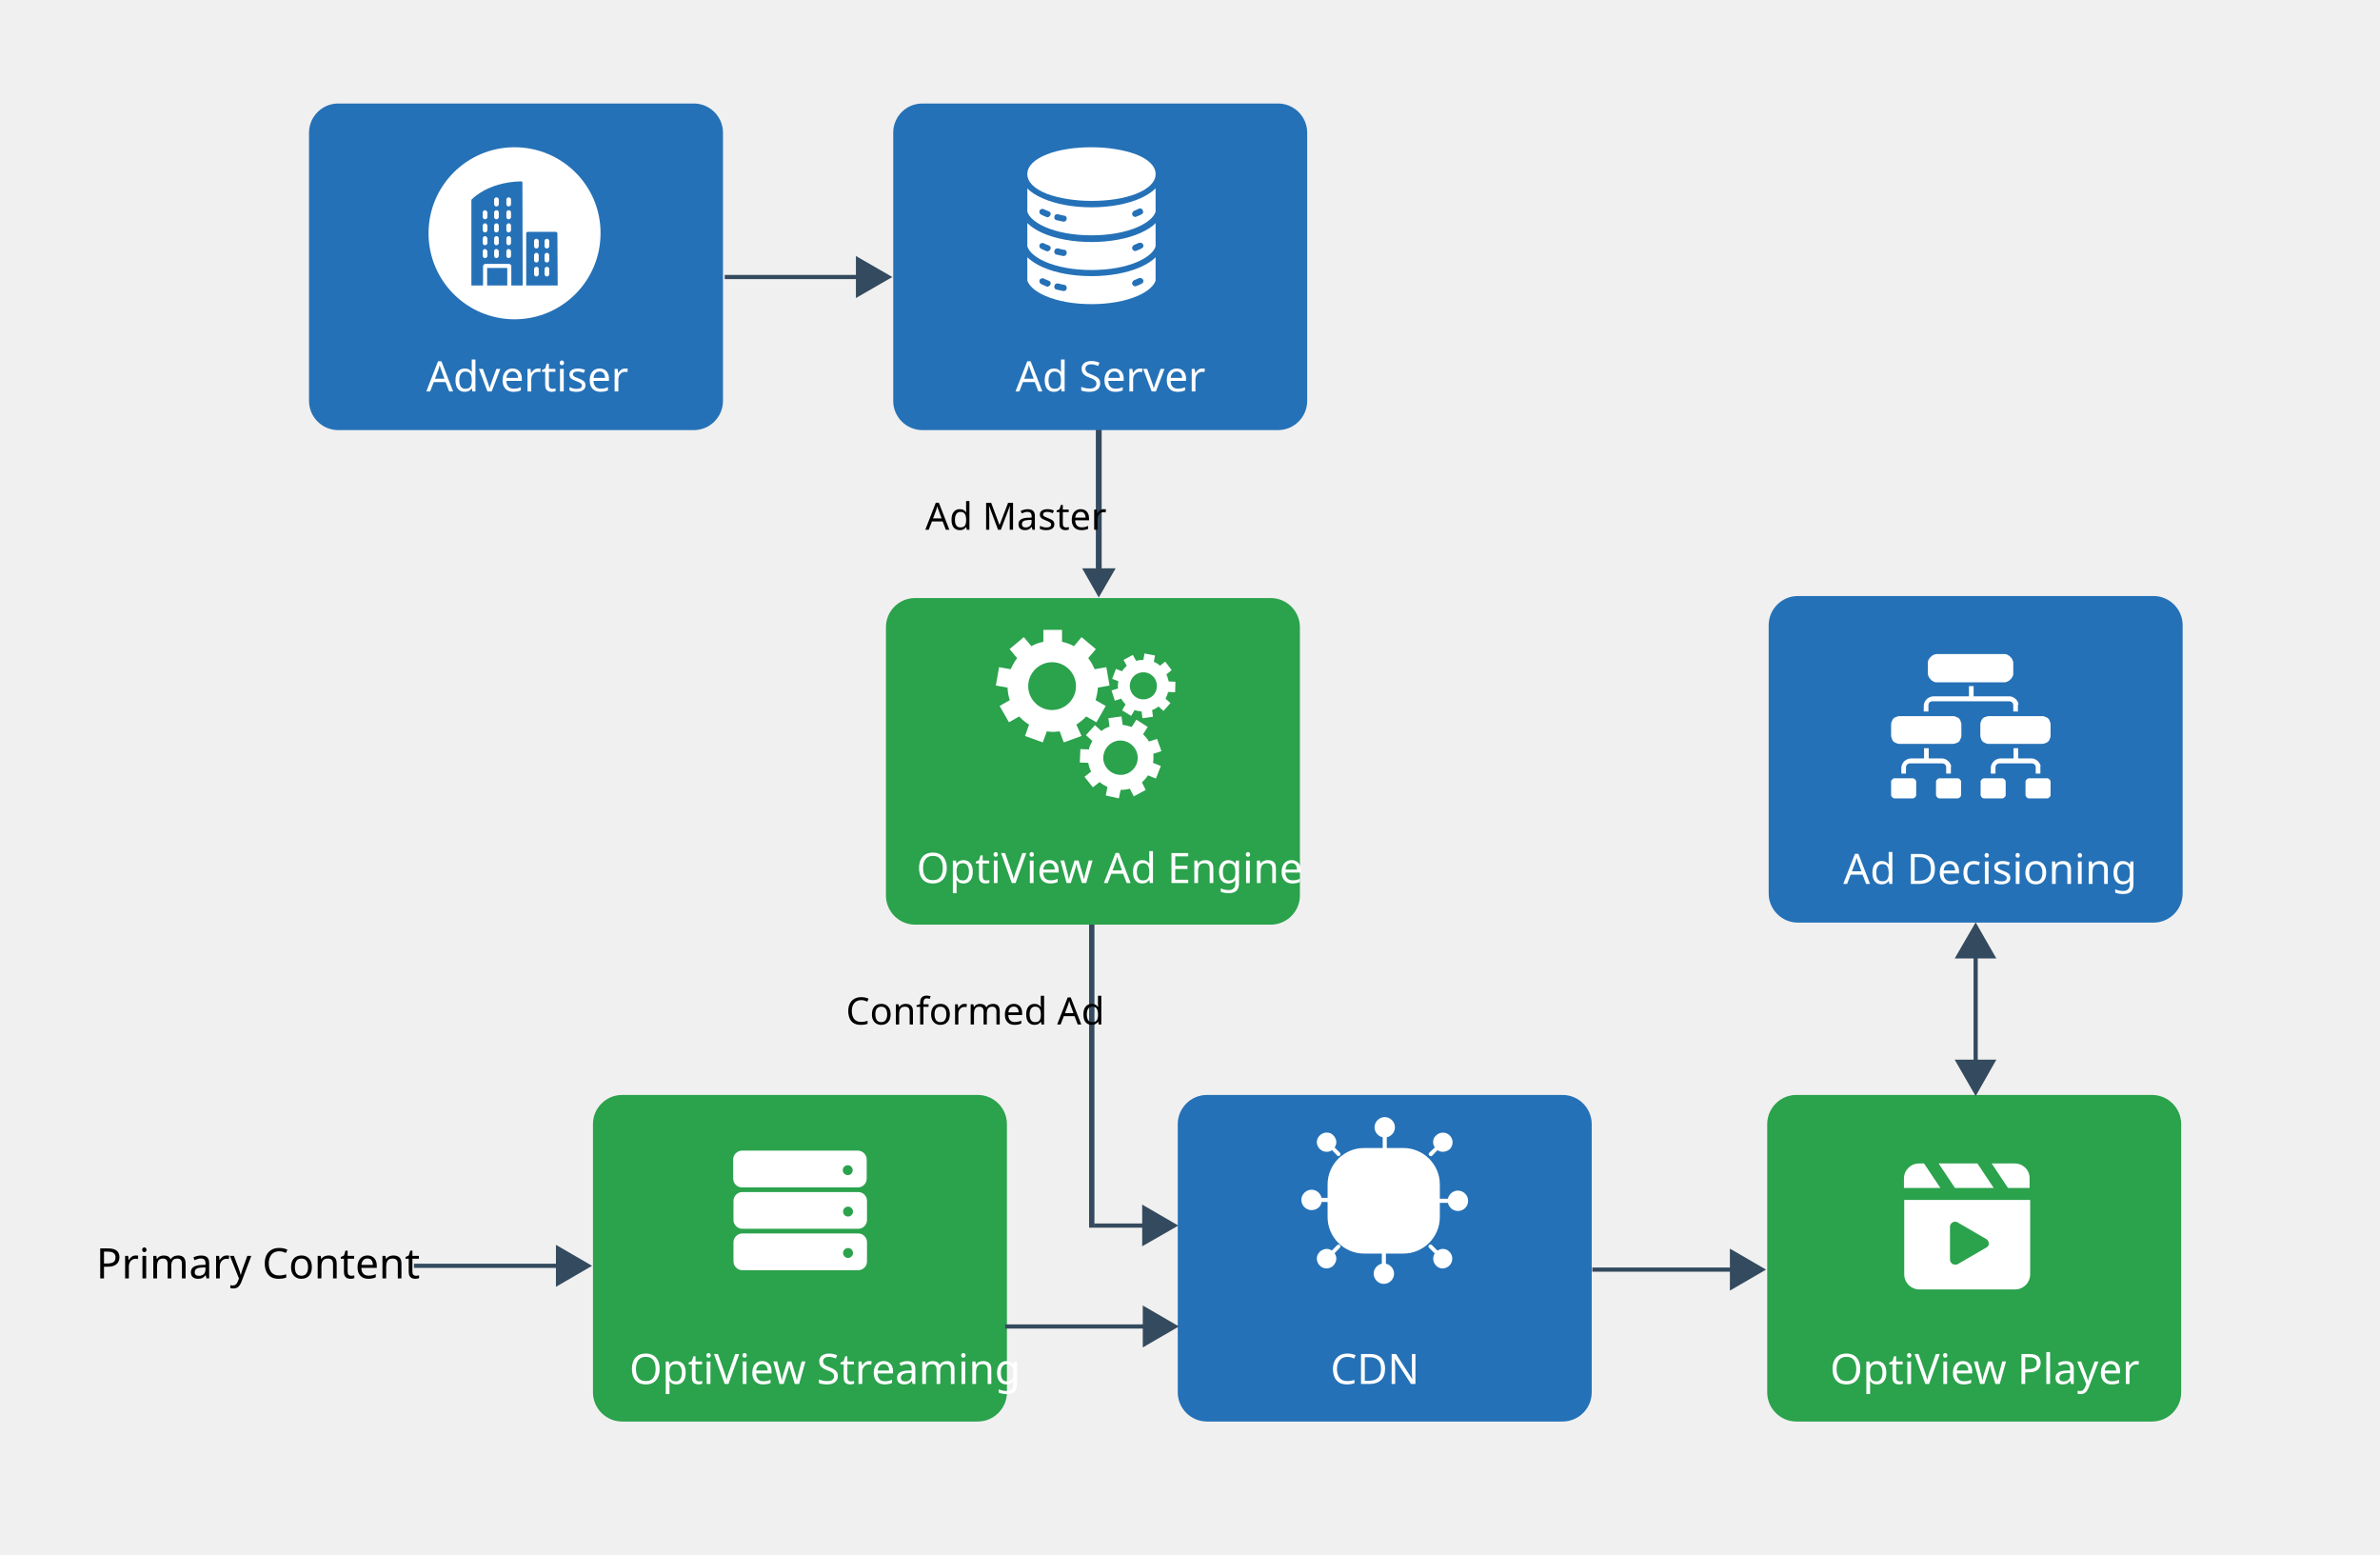
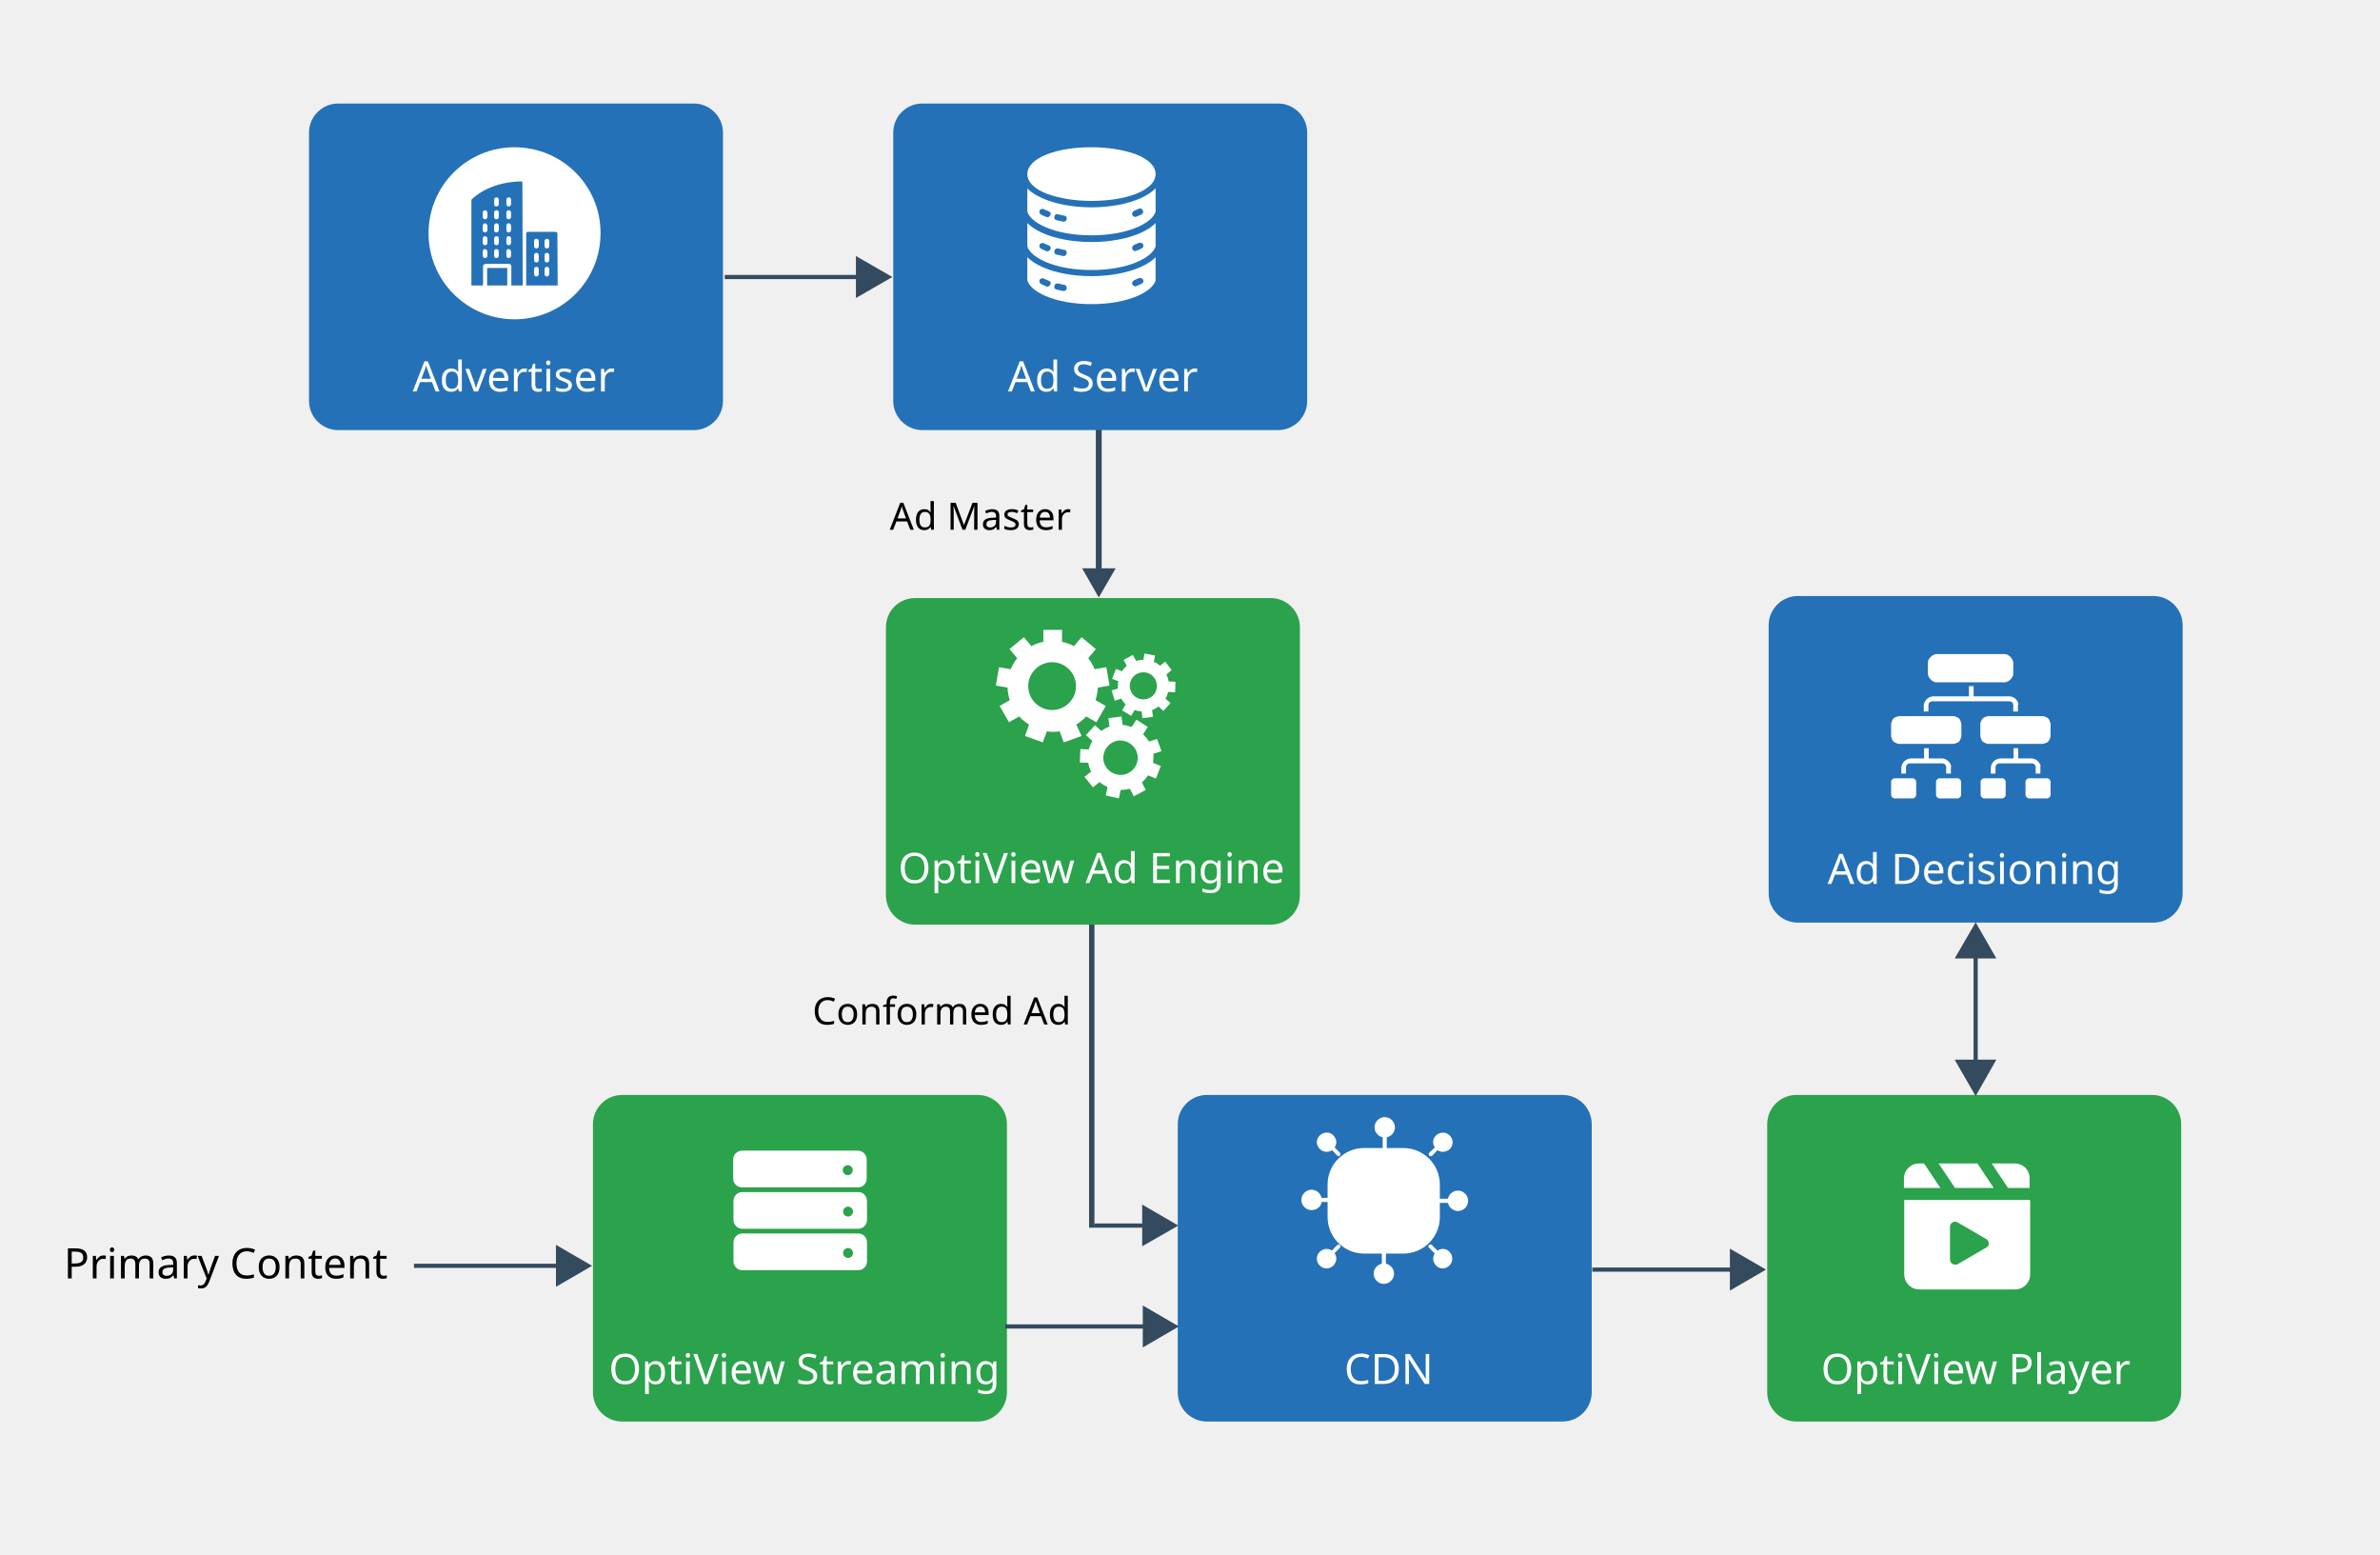
<svg xmlns="http://www.w3.org/2000/svg" version="1.1" id="Layer_1" x="0px" y="0px" width="816.4px" height="533.2px" viewBox="0 0 816.4 533.2" style="enable-background:new 0 0 816.4 533.2;" xml:space="preserve">
  <style type="text/css">
	.st0{fill:#344A5E;}
	.st1{fill:#344A5E;stroke:#344A5E;stroke-width:1.44;stroke-miterlimit:10;}
	.st2{fill:#2BA24C;}
	.st3{fill:#FFFFFF;}
	.st4{fill:#2571B7;}
	.st5{fill-rule:evenodd;clip-rule:evenodd;fill:#FFFFFF;}
	.st6{fill-rule:evenodd;clip-rule:evenodd;fill:#FFFFFF;stroke:#FFFFFF;}
	.st7{fill-rule:evenodd;clip-rule:evenodd;fill:#2BA24C;}
	.st8{font-family:'MyriadPro-Regular',sans-serif;}
	.st9{font-size:14.4px;}
	.st10{font-size:12.96px;}
	.st11{fill:none;}
	.st12{fill:none;stroke:#344A5E;stroke-width:1.44;stroke-miterlimit:10;}

	/* Dark mode support */
	:root{color-scheme: dark light;fill:CanvasText;}
</style>
  <path class="st0" d="M376.9,204.9l5.8-10h-11.5L376.9,204.9z M375.9,144.9v51h2v-51H375.9z" />
  <rect x="374.3" y="317.8" class="st1" width="0.4" height="102.5" />
  <g>
    <path class="st2" d="M616.2,375.5h122c5.5,0,10,4.5,10,10v92c0,5.5-4.5,10-10,10h-122c-5.5,0-10-4.5-10-10v-92   C606.2,380,610.7,375.5,616.2,375.5z" />
    <g>
      <path class="st3" d="M660,399h-1.7c-2.9,0-5.2,2.3-5.2,5.2v3.2h12.5L660,399z" />
    </g>
    <g>
      <path class="st3" d="M683.9,407.4l-5.6-8.4H665l5.6,8.4H683.9z" />
    </g>
    <g>
      <path class="st3" d="M691.1,399h-7.9l5.6,8.4h7.4v-3.2C696.3,401.3,694,399,691.1,399z" />
    </g>
    <g>
      <path class="st3" d="M653.2,411.6V437c0,2.9,2.3,5.2,5.2,5.2h32.8c2.9,0,5.2-2.3,5.2-5.2v-25.5h-43.2V411.6z M681.4,427.8    l-9.8,5.7c-0.3,0.2-0.6,0.2-0.9,0.2s-0.6-0.1-0.9-0.2c-0.5-0.3-0.9-0.9-0.9-1.5v-11.3c0-0.6,0.3-1.2,0.9-1.5    c0.5-0.3,1.2-0.3,1.7,0l9.8,5.7c0.5,0.3,0.9,0.9,0.9,1.5C682.3,426.9,682,427.5,681.4,427.8L681.4,427.8z" />
    </g>
  </g>
  <g>
    <path class="st2" d="M313.9,205.1h122c5.5,0,10,4.5,10,10v92c0,5.5-4.5,10-10,10h-122c-5.5,0-10-4.5-10-10v-92   C303.9,209.6,308.3,205.1,313.9,205.1z" />
    <g>
      <g>
        <path class="st3" d="M369.2,248.5c1.2-0.8,2.4-1.7,3.4-2.8l3.5,2l3.2-5.6l-3.5-2c0.4-1.3,0.7-2.8,0.8-4.3l4-0.7l-1.1-6.3l-4,0.7     c-0.6-1.4-1.3-2.6-2.2-3.8l2.6-3.1l-4.9-4.1l-2.6,3.1c-1.3-0.7-2.7-1.2-4.1-1.5V216h-6.4v4.1c-1.5,0.3-2.9,0.8-4.1,1.5l-2.6-3.1     l-4.9,4.1l2.6,3.1c-0.9,1.2-1.6,2.4-2.2,3.8l-4-0.7l-1.1,6.3l4,0.7c0.1,1.5,0.3,3,0.8,4.3l-3.5,2l3.2,5.6l3.5-2     c1,1.1,2.1,2,3.4,2.8l-1.4,3.9l6.1,2.2l1.4-3.8c0.7,0.1,1.5,0.2,2.2,0.2s1.5-0.1,2.2-0.2l1.4,3.8l6.1-2.2L369.2,248.5z      M360.9,243.5c-4.5,0-8.2-3.7-8.2-8.2s3.7-8.2,8.2-8.2s8.2,3.7,8.2,8.2S365.4,243.5,360.9,243.5z" />
        <path class="st3" d="M396.9,253.4l-2.8,0.9c-0.5-0.9-1.2-1.7-2-2.5l1.6-2.5l-3.9-2.5l-1.6,2.5c-1-0.3-2-0.6-3.1-0.7l-0.4-2.9     l-4.5,0.6l0.4,2.9c-1,0.3-2,0.8-2.8,1.5l-2.2-2l-3.1,3.4l2.2,2c-0.5,0.9-1,1.9-1.2,2.9l-2.9-0.1l-0.2,4.6l2.9,0.1     c0.2,1.1,0.5,2.1,1,3l-2.3,1.8l2.9,3.6l2.3-1.8c0.8,0.7,1.7,1.2,2.7,1.7l-0.6,2.9l4.5,1l0.6-2.9c0.5,0,1.1-0.1,1.6-0.1     c0.5-0.1,1.1-0.2,1.6-0.3l1.3,2.6l4.1-2.2l-1.3-2.6c0.8-0.7,1.5-1.5,2.1-2.4l2.7,1.1l1.7-4.3l-2.7-1.1c0.2-1,0.2-2.1,0.1-3.1     l2.8-0.9L396.9,253.4z M385.2,265.7c-3.2,0.4-6.2-1.8-6.7-5c-0.4-3.2,1.8-6.2,5-6.7c3.2-0.4,6.2,1.8,6.7,5     C390.7,262.3,388.4,265.2,385.2,265.7z" />
        <path class="st3" d="M403.1,237.4l0.1-3.6l-2.3-0.1c-0.2-0.8-0.4-1.6-0.8-2.4l1.8-1.5l-2.2-2.9l-1.8,1.4c-0.6-0.6-1.3-1-2.1-1.3     l0.4-2.2l-3.6-0.7l-0.4,2.2c-0.8,0-1.6,0.1-2.5,0.3l-1.1-2l-3.2,1.7l1.1,2c-0.6,0.6-1.2,1.2-1.6,1.9l-2.1-0.8l-1.3,3.4l2.1,0.8     c-0.1,0.8-0.2,1.6-0.1,2.5l-2.2,0.7l1.1,3.5l2.2-0.7c0.4,0.7,1,1.4,1.5,2l-1.2,2l3.1,1.9l1.2-2c0.8,0.3,1.6,0.4,2.4,0.5l0.3,2.3     l3.6-0.5l-0.3-2.3c0.4-0.1,0.8-0.3,1.1-0.5c0.4-0.2,0.7-0.4,1.1-0.7l1.7,1.5l2.4-2.7l-1.7-1.5c0.4-0.7,0.7-1.5,0.9-2.3     L403.1,237.4z M394.4,239.3c-2.2,1.2-5.1,0.4-6.3-1.9c-1.2-2.2-0.4-5.1,1.9-6.3c2.2-1.2,5.1-0.4,6.3,1.9     C397.5,235.3,396.7,238.2,394.4,239.3z" />
      </g>
    </g>
  </g>
  <g>
    <path class="st4" d="M414,375.5h122c5.5,0,10,4.5,10,10v92c0,5.5-4.5,10-10,10H414c-5.5,0-10-4.5-10-10v-92   C404,380,408.5,375.5,414,375.5z" />
    <g>
      <path class="st5" d="M475,395.3c-0.4,0-0.7-0.3-0.7-0.7v-5.2c0-0.4,0.3-0.7,0.7-0.7s0.7,0.3,0.7,0.7v5.2    C475.7,395,475.4,395.3,475,395.3z" />
      <g>
        <path class="st5" d="M475,390.1c-1.9,0-3.5-1.6-3.5-3.5s1.6-3.5,3.5-3.5s3.5,1.6,3.5,3.5S476.9,390.1,475,390.1z" />
      </g>
      <path class="st5" d="M497.2,412.5H492c-0.4,0-0.7-0.3-0.7-0.7c0-0.4,0.3-0.7,0.7-0.7h5.2c0.4,0,0.7,0.3,0.7,0.7    S497.6,412.5,497.2,412.5z" />
      <g>
        <path class="st5" d="M500.1,415.3c-1.9,0-3.5-1.6-3.5-3.5s1.6-3.5,3.5-3.5s3.5,1.6,3.5,3.5C503.6,413.8,502,415.3,500.1,415.3z" />
      </g>
      <path class="st5" d="M474.7,434.6c-0.4,0-0.7-0.3-0.7-0.7v-5.2c0-0.4,0.3-0.7,0.7-0.7s0.7,0.3,0.7,0.7v5.2    C475.4,434.3,475,434.6,474.7,434.6z" />
      <path class="st5" d="M474.7,440.3c-1.9,0-3.5-1.6-3.5-3.5s1.6-3.5,3.5-3.5s3.5,1.6,3.5,3.5C478.2,438.7,476.6,440.3,474.7,440.3z" />
      <path class="st5" d="M458,412.2h-5.2c-0.4,0-0.7-0.3-0.7-0.7c0-0.4,0.3-0.7,0.7-0.7h5.2c0.4,0,0.7,0.3,0.7,0.7    C458.6,411.9,458.3,412.2,458,412.2z" />
      <g>
        <path class="st5" d="M449.9,415c-1.9,0-3.5-1.6-3.5-3.5s1.6-3.5,3.5-3.5s3.5,1.6,3.5,3.5C453.5,413.5,451.9,415,449.9,415z" />
      </g>
      <path class="st5" d="M490.8,396.5c-0.2,0-0.3-0.1-0.5-0.2c-0.3-0.3-0.3-0.7,0-1l2.3-2.2c0.3-0.3,0.7-0.3,0.9,0    c0.3,0.3,0.3,0.7,0,0.9l-2.2,2.3C491.1,396.5,491,396.5,490.8,396.5z" />
      <path class="st5" d="M494.9,395c-0.8,0-1.7-0.3-2.3-1c-0.6-0.6-1-1.4-1-2.3s0.3-1.7,1-2.3c1.3-1.3,3.4-1.3,4.7,0s1.3,3.4,0,4.7    C496.6,394.7,495.7,395,494.9,395z" />
      <path class="st5" d="M493,430.4c-0.2,0-0.3-0.1-0.5-0.2l-2.3-2.3c-0.3-0.3-0.3-0.7,0-0.9c0.3-0.3,0.7-0.3,1,0l2.2,2.2    c0.3,0.3,0.3,0.7,0,1C493.4,430.3,493.2,430.4,493,430.4z" />
      <path class="st5" d="M494.9,435c-0.8,0-1.7-0.3-2.3-1c-1.3-1.3-1.3-3.4,0-4.7c0.6-0.6,1.5-1,2.3-1c0.9,0,1.7,0.3,2.3,1    c1.3,1.3,1.3,3.4,0,4.7C496.6,434.6,495.7,435,494.9,435z" />
      <path class="st5" d="M457,430.4c-0.2,0-0.4-0.1-0.5-0.2c-0.3-0.3-0.3-0.7,0-1l2.2-2.2c0.3-0.3,0.7-0.3,0.9,0    c0.3,0.3,0.3,0.7,0,0.9l-2.2,2.3C457.3,430.3,457.1,430.4,457,430.4z" />
      <path class="st5" d="M455.1,435c-0.9,0-1.7-0.3-2.4-1c-0.6-0.6-1-1.5-1-2.4s0.4-1.7,1-2.3c0.6-0.6,1.5-1,2.4-1s1.7,0.4,2.3,1    s1,1.5,1,2.3c0,0.9-0.4,1.7-1,2.4C456.8,434.6,455.9,435,455.1,435z" />
      <path class="st5" d="M459.2,396.5c-0.2,0-0.3-0.1-0.5-0.2l-2.2-2.3c-0.3-0.3-0.3-0.7,0-0.9c0.2-0.3,0.7-0.3,0.9,0l2.2,2.2    c0.3,0.3,0.3,0.7,0,1C459.5,396.5,459.4,396.5,459.2,396.5z" />
      <path class="st5" d="M455.1,395c-0.9,0-1.7-0.3-2.4-1c-0.6-0.6-1-1.4-1-2.3s0.4-1.7,1-2.3c0.6-0.6,1.5-1,2.4-1s1.7,0.3,2.3,1    c0.6,0.6,1,1.5,1,2.3c0,0.9-0.4,1.7-1,2.3C456.8,394.7,456,395,455.1,395z" />
      <path class="st6" d="M481.4,429.4h-13.5c-6.6,0-12-5.4-12-12v-11.2c0-6.6,5.4-12,12-12h13.5c6.6,0,12,5.4,12,12v11.2    C493.4,424,488,429.4,481.4,429.4z" />
    </g>
  </g>
  <g>
    <path class="st2" d="M213.4,375.5h122c5.5,0,10,4.5,10,10v92c0,5.5-4.5,10-10,10h-122c-5.5,0-10-4.5-10-10v-92   C203.4,380,207.9,375.5,213.4,375.5z" />
    <g>
      <g>
        <path class="st5" d="M294.3,407.2h-39.8c-1.6,0-3-1.3-3-3v-6.6c0-1.6,1.4-3,3-3h39.8c1.6,0,3,1.4,3,3v6.6     C297.3,405.9,295.9,407.2,294.3,407.2z" />
        <circle class="st7" cx="290.8" cy="401.3" r="1.7" />
      </g>
      <g>
        <path class="st5" d="M294.4,421.4h-39.8c-1.6,0-3-1.4-3-3v-6.6c0-1.6,1.4-3,3-3h39.8c1.7,0,3,1.4,3,3v6.6     C297.4,420.1,296,421.4,294.4,421.4z" />
        <circle class="st7" cx="290.9" cy="415.5" r="1.7" />
      </g>
      <g>
        <path class="st5" d="M294.4,435.6h-39.8c-1.6,0-3-1.4-3-3V426c0-1.6,1.4-3,3-3h39.8c1.7,0,3,1.4,3,3v6.6     C297.4,434.3,296,435.6,294.4,435.6z" />
        <circle class="st7" cx="290.9" cy="429.7" r="1.7" />
      </g>
    </g>
  </g>
  <g>
    <g>
      <path class="st4" d="M116,35.5h122c5.5,0,10,4.5,10,10v92c0,5.5-4.5,10-10,10H116c-5.5,0-10-4.5-10-10v-92    C106,40,110.5,35.5,116,35.5z" />
      <path class="st3" d="M170.2,72.1c-0.4,0-0.7,0.4-0.7,0.8v1.5c0,0.4,0.3,0.8,0.7,0.8c0.5,0,0.9-0.3,0.9-0.8v-1.5    C171.1,72.4,170.7,72,170.2,72.1z" />
      <path class="st3" d="M170.2,81c-0.4,0-0.7,0.4-0.7,0.8v1.5c0,0.4,0.3,0.8,0.7,0.8c0.5,0,0.9-0.3,0.9-0.8v-1.5    C171.1,81.3,170.7,80.9,170.2,81z" />
      <path class="st3" d="M170.2,76.6c-0.4,0-0.7,0.4-0.7,0.8v1.5c0,0.4,0.3,0.8,0.7,0.8c0.5,0,0.9-0.3,0.9-0.8v-1.5    C171.1,76.9,170.7,76.5,170.2,76.6z" />
      <path class="st3" d="M170.2,67.7c-0.4,0-0.7,0.4-0.7,0.8V70c0,0.4,0.3,0.8,0.7,0.8c0.5,0,0.9-0.3,0.9-0.8v-1.5    C171.1,68,170.7,67.6,170.2,67.7z" />
      <path class="st3" d="M174.4,85.4c-0.4,0-0.7,0.4-0.7,0.8v1.5c0,0.4,0.3,0.8,0.7,0.8c0.5,0,0.9-0.3,0.9-0.8v-1.5    C175.3,85.8,174.9,85.4,174.4,85.4z" />
      <path class="st3" d="M174.4,81c-0.4,0-0.7,0.4-0.7,0.8v1.5c0,0.4,0.3,0.8,0.7,0.8c0.5,0,0.9-0.3,0.9-0.8v-1.5    C175.3,81.3,174.9,80.9,174.4,81z" />
      <path class="st3" d="M166.3,81c-0.4,0-0.7,0.4-0.7,0.8v1.5c0,0.4,0.3,0.8,0.7,0.8c0.5,0,0.9-0.3,0.9-0.8v-1.5    C167.1,81.3,166.7,80.9,166.3,81z" />
      <path class="st3" d="M170.2,85.4c-0.4,0-0.7,0.4-0.7,0.8v1.5c0,0.4,0.3,0.8,0.7,0.8c0.5,0,0.9-0.3,0.9-0.8v-1.5    C171.1,85.8,170.7,85.4,170.2,85.4z" />
      <path class="st3" d="M166.3,85.4c-0.4,0-0.7,0.4-0.7,0.8v1.5c0,0.4,0.3,0.8,0.7,0.8c0.5,0,0.9-0.3,0.9-0.8v-1.5    C167.1,85.8,166.7,85.4,166.3,85.4z" />
      <path class="st3" d="M166.3,72.1c-0.4,0-0.7,0.4-0.7,0.8v1.5c0,0.4,0.3,0.8,0.7,0.8c0.5,0,0.9-0.3,0.9-0.8v-1.5    C167.1,72.4,166.7,72,166.3,72.1z" />
      <path class="st3" d="M166.3,76.6c-0.4,0-0.7,0.4-0.7,0.8v1.5c0,0.4,0.3,0.8,0.7,0.8c0.5,0,0.9-0.3,0.9-0.8v-1.5    C167.1,76.9,166.7,76.5,166.3,76.6z" />
      <path class="st3" d="M187.5,81.9c-0.4,0-0.7,0.4-0.7,0.8v1.7c0,0.5,0.4,0.9,0.9,0.8c0.4,0,0.7-0.4,0.7-0.8v-1.7    C188.4,82.2,188,81.8,187.5,81.9z" />
      <path class="st3" d="M183.9,81.9c-0.4,0-0.7,0.4-0.7,0.8v1.7c0,0.5,0.4,0.9,0.9,0.8c0.4,0,0.7-0.4,0.7-0.8v-1.7    C184.8,82.2,184.4,81.8,183.9,81.9z" />
      <path class="st3" d="M187.7,91.5c-0.5,0-0.9,0.3-0.9,0.8V94c0,0.5,0.4,0.9,0.9,0.8c0.4,0,0.7-0.4,0.7-0.8v-1.7    C188.4,91.9,188.1,91.5,187.7,91.5z" />
      <path class="st3" d="M187.7,86.7c-0.5,0-0.9,0.3-0.9,0.8v1.7c0,0.5,0.4,0.9,0.9,0.8c0.4,0,0.7-0.4,0.7-0.8v-1.7    C188.4,87.1,188.1,86.8,187.7,86.7z" />
      <path class="st3" d="M184.1,86.7c-0.5,0-0.9,0.3-0.9,0.8v1.7c0,0.5,0.4,0.9,0.9,0.8c0.4,0,0.7-0.4,0.7-0.8v-1.7    C184.8,87.1,184.5,86.8,184.1,86.7z" />
      <path class="st3" d="M184.1,91.5c-0.5,0-0.9,0.3-0.9,0.8V94c0,0.5,0.4,0.9,0.9,0.8c0.4,0,0.7-0.4,0.7-0.8v-1.7    C184.8,91.9,184.5,91.5,184.1,91.5z" />
      <g>
        <path class="st3" d="M176.5,50.5C160.2,50.5,147,63.7,147,80s13.2,29.5,29.5,29.5S206,96.3,206,80     C206.1,63.7,192.8,50.5,176.5,50.5z M174,97.9h-6.9v-6h6.9V97.9z M179.3,97.9h-3.9v-6.6c0-0.4-0.4-0.8-0.8-0.8h-8.1     c-0.4,0-0.8,0.4-0.8,0.8v6.6h-4V68.7c0-0.2,0.1-0.3,0.2-0.4c0.6-0.6,1.9-1.7,4-2.9c2.6-1.4,6.9-3.1,12.9-3.2     c0.2,0,0.4,0.2,0.4,0.4L179.3,97.9L179.3,97.9z M191.3,97.9h-10.8V80.1c0-0.4,0.3-0.6,0.6-0.6h9.5c0.4,0,0.6,0.3,0.6,0.6     L191.3,97.9L191.3,97.9z" />
      </g>
      <path class="st3" d="M174.4,67.7c-0.4,0-0.7,0.4-0.7,0.8V70c0,0.4,0.3,0.8,0.7,0.8c0.5,0,0.9-0.3,0.9-0.8v-1.5    C175.3,68,174.9,67.6,174.4,67.7z" />
      <path class="st3" d="M174.4,72.1c-0.4,0-0.7,0.4-0.7,0.8v1.5c0,0.4,0.3,0.8,0.7,0.8c0.5,0,0.9-0.3,0.9-0.8v-1.5    C175.3,72.4,174.9,72,174.4,72.1z" />
      <path class="st3" d="M174.4,76.6c-0.4,0-0.7,0.4-0.7,0.8v1.5c0,0.4,0.3,0.8,0.7,0.8c0.5,0,0.9-0.3,0.9-0.8v-1.5    C175.3,76.9,174.9,76.5,174.4,76.6z" />
    </g>
-     <text transform="matrix(1 0 0 1 146.2371 134.2341)" class="st3 st8 st9">Advertiser</text>
+     <text transform="matrix(1 0 0 1 176.2371 134.2341)" class="st3 st8 st9" text-anchor="middle">Advertiser</text>
  </g>
  <g>
    <g>
      <path class="st4" d="M316.4,35.5h122c5.5,0,10,4.5,10,10v92c0,5.5-4.5,10-10,10h-122c-5.5,0-10-4.5-10-10v-92    C306.4,40,310.8,35.5,316.4,35.5z" />
      <g>
        <path class="st5" d="M391.6,73.5c-0.6,0.3-1.2,0.6-1.8,0.8c-0.1,0-0.3,0.1-0.4,0.1c-0.4,0-0.8-0.3-1-0.7     c-0.2-0.5,0.1-1.1,0.6-1.4c0.6-0.2,1.1-0.5,1.6-0.7c0.5-0.3,1.1-0.1,1.4,0.5C392.3,72.7,392.1,73.3,391.6,73.5z M365.9,75.2     c-0.1,0.5-0.5,0.8-1,0.8c-0.1,0-0.1,0-0.2,0c-0.8-0.2-1.6-0.3-2.3-0.5c-0.6-0.1-0.9-0.7-0.7-1.3c0.1-0.6,0.7-0.9,1.3-0.7     c0.7,0.2,1.4,0.3,2.2,0.5C365.7,74,366,74.6,365.9,75.2z M360.3,73.8c-0.2,0.4-0.6,0.7-1,0.7c-0.1,0-0.3,0-0.4-0.1     c-0.6-0.3-1.3-0.5-1.8-0.8s-0.7-0.9-0.5-1.4c0.3-0.5,0.9-0.7,1.4-0.5c0.5,0.3,1.1,0.5,1.6,0.7C360.3,72.6,360.6,73.2,360.3,73.8z      M391.2,68c2.2-1,3.9-2.1,5.2-3.4v8c-0.6,1.9-2.7,3.7-6,5.2c-4.3,1.9-9.9,2.9-16,2.9s-11.7-1-16-2.9c-3.3-1.5-5.4-3.3-6-5.2v-8     c1.2,1.3,3,2.4,5.2,3.4c4.5,2,10.5,3.1,16.8,3.1S386.7,70,391.2,68z M389.6,52.9c4.4,1.7,6.8,4.1,6.8,6.8s-2.4,5.1-6.8,6.8     c-4.1,1.6-9.5,2.4-15.2,2.4s-11.1-0.9-15.2-2.4c-4.4-1.7-6.8-4.1-6.8-6.8s2.4-5.1,6.8-6.8c4.1-1.6,9.5-2.4,15.2-2.4     S385.5,51.4,389.6,52.9z M392.1,83.8c0.3,0.5,0.1,1.1-0.5,1.4s-1.2,0.6-1.8,0.8c-0.1,0-0.3,0.1-0.4,0.1c-0.4,0-0.8-0.3-1-0.7     c-0.2-0.5,0.1-1.1,0.6-1.4c0.6-0.2,1.1-0.5,1.6-0.7C391.2,83.1,391.8,83.3,392.1,83.8z M365.9,86.9c-0.1,0.5-0.5,0.9-1,0.9     c-0.1,0-0.1,0-0.2,0c-0.8-0.2-1.6-0.3-2.3-0.5c-0.6-0.1-0.9-0.7-0.7-1.3c0.1-0.6,0.7-0.9,1.3-0.8c0.7,0.2,1.4,0.4,2.2,0.5     C365.7,85.7,366,86.3,365.9,86.9z M360.3,85.5c-0.2,0.4-0.6,0.7-1,0.7c-0.1,0-0.3,0-0.4-0.1c-0.6-0.3-1.3-0.5-1.8-0.8     s-0.7-0.9-0.5-1.4c0.3-0.5,0.9-0.7,1.4-0.5c0.5,0.3,1.1,0.5,1.6,0.7C360.3,84.3,360.6,84.9,360.3,85.5z M374.4,83     c-6.3,0-12.3-1.1-16.8-3.1c-2.2-1-3.9-2.1-5.2-3.4v8c0.6,1.9,2.7,3.7,6,5.2c4.3,1.9,9.9,2.9,16,2.9s11.7-1,16-2.9     c3.3-1.5,5.4-3.3,6-5.2v-8c-1.2,1.3-3,2.4-5.2,3.4C386.7,81.9,380.7,83,374.4,83z M392.1,95.9c0.3,0.5,0.1,1.1-0.5,1.4     s-1.2,0.6-1.8,0.8c-0.1,0-0.3,0.1-0.4,0.1c-0.4,0-0.8-0.3-1-0.7c-0.2-0.5,0.1-1.1,0.6-1.4c0.6-0.2,1.1-0.5,1.6-0.7     C391.2,95.2,391.8,95.4,392.1,95.9z M365.9,99c-0.1,0.5-0.5,0.8-1,0.8c-0.1,0-0.1,0-0.2,0c-0.8-0.2-1.6-0.3-2.3-0.5     c-0.6-0.1-0.9-0.7-0.7-1.3c0.1-0.6,0.7-0.9,1.3-0.8c0.7,0.2,1.4,0.4,2.2,0.5C365.7,97.8,366,98.4,365.9,99z M360.3,97.6     c-0.2,0.4-0.6,0.7-1,0.7c-0.1,0-0.3,0-0.4-0.1c-0.6-0.3-1.3-0.5-1.8-0.8s-0.7-0.9-0.5-1.4c0.3-0.5,0.9-0.7,1.4-0.5     c0.5,0.3,1.1,0.5,1.6,0.7C360.3,96.4,360.6,97,360.3,97.6z M374.4,94.7c-6.3,0-12.3-1.1-16.8-3.1c-2.2-1-3.9-2.1-5.2-3.4v8     c0.6,1.9,2.7,3.7,6,5.2c4.3,1.9,9.9,2.9,16,2.9s11.7-1,16-2.9c3.3-1.5,5.4-3.3,6-5.2v-8c-1.2,1.3-3,2.4-5.2,3.4     C386.7,93.6,380.7,94.7,374.4,94.7z" />
      </g>
    </g>
-     <text transform="matrix(1 0 0 1 348.3565 134.2342)" class="st3 st8 st9">Ad Server</text>
+     <text transform="matrix(1 0 0 1 378.3565 134.2342)" class="st3 st8 st9" text-anchor="middle">Ad Server</text>
  </g>
  <g>
    <g>
      <path class="st4" d="M616.7,204.4h122c5.5,0,10,4.5,10,10v92c0,5.5-4.5,10-10,10h-122c-5.5,0-10-4.5-10-10v-92    C606.7,208.9,611.2,204.4,616.7,204.4z" />
      <g>
        <path class="st3" d="M690.6,227.3v3.7c0,0.2,0,0.4-0.1,0.6c0,0.2-0.1,0.4-0.2,0.5c-0.1,0.2-0.2,0.3-0.3,0.5s-0.2,0.3-0.4,0.4     c-0.1,0.1-0.3,0.3-0.4,0.4c-0.2,0.1-0.3,0.2-0.5,0.3s-0.4,0.1-0.5,0.2c-0.2,0-0.4,0.1-0.6,0.1h-23.3c-0.2,0-0.4,0-0.6-0.1     c-0.2,0-0.4-0.1-0.5-0.2c-0.2-0.1-0.3-0.2-0.5-0.3s-0.3-0.2-0.4-0.4c-0.1-0.1-0.3-0.3-0.4-0.4c-0.1-0.2-0.2-0.3-0.3-0.5     s-0.1-0.4-0.2-0.5c0-0.2-0.1-0.4-0.1-0.6v-3.7c0-0.2,0-0.4,0.1-0.6c0-0.2,0.1-0.4,0.2-0.5c0.1-0.2,0.2-0.3,0.3-0.5     s0.2-0.3,0.4-0.4c0.1-0.1,0.3-0.3,0.4-0.4c0.2-0.1,0.3-0.2,0.5-0.3s0.4-0.1,0.5-0.2c0.2,0,0.4-0.1,0.6-0.1h23.3     c0.2,0,0.4,0,0.6,0.1c0.2,0,0.4,0.1,0.5,0.2c0.2,0.1,0.3,0.2,0.5,0.3s0.3,0.2,0.4,0.4c0.1,0.1,0.3,0.3,0.4,0.4     c0.1,0.2,0.2,0.3,0.3,0.5s0.1,0.4,0.2,0.5C690.6,226.9,690.6,227.1,690.6,227.3z" />
      </g>
      <g>
        <path class="st3" d="M672.8,248.3v4.1c0,0.2,0,0.3-0.1,0.5c0,0.2-0.1,0.3-0.2,0.5c-0.1,0.2-0.2,0.3-0.2,0.5     c-0.1,0.1-0.2,0.3-0.3,0.4c-0.1,0.1-0.3,0.2-0.4,0.3c-0.1,0.1-0.3,0.2-0.5,0.2c-0.2,0.1-0.3,0.1-0.5,0.2c-0.2,0-0.3,0.1-0.5,0.1     h-18.7c-0.2,0-0.3,0-0.5-0.1c-0.2,0-0.3-0.1-0.5-0.2c-0.2-0.1-0.3-0.1-0.5-0.2c-0.1-0.1-0.3-0.2-0.4-0.3     c-0.1-0.1-0.2-0.3-0.3-0.4c-0.1-0.1-0.2-0.3-0.2-0.5c-0.1-0.2-0.1-0.3-0.2-0.5c0-0.2-0.1-0.3-0.1-0.5v-4.1c0-0.2,0-0.3,0.1-0.5     c0-0.2,0.1-0.3,0.2-0.5c0.1-0.2,0.1-0.3,0.2-0.5c0.1-0.1,0.2-0.3,0.3-0.4c0.1-0.1,0.3-0.2,0.4-0.3c0.1-0.1,0.3-0.2,0.5-0.2     c0.2-0.1,0.3-0.1,0.5-0.2c0.2,0,0.3-0.1,0.5-0.1h18.7c0.2,0,0.3,0,0.5,0.1c0.2,0,0.3,0.1,0.5,0.2c0.2,0.1,0.3,0.2,0.5,0.2     s0.3,0.2,0.4,0.3c0.1,0.1,0.2,0.3,0.3,0.4c0.1,0.1,0.2,0.3,0.2,0.5c0.1,0.2,0.1,0.3,0.2,0.5C672.7,248,672.8,248.2,672.8,248.3z" />
      </g>
      <g>
        <path class="st3" d="M650.1,266.9h5.8c0.1,0,0.2,0,0.3,0s0.2,0,0.3,0.1c0.1,0,0.2,0.1,0.2,0.1c0.1,0.1,0.1,0.1,0.2,0.2     c0.1,0.1,0.1,0.1,0.2,0.2c0.1,0.1,0.1,0.2,0.1,0.2c0,0.1,0.1,0.2,0.1,0.3c0,0.1,0,0.2,0,0.3v4.1c0,0.1,0,0.2,0,0.3     c0,0.1,0,0.2-0.1,0.3c0,0.1-0.1,0.2-0.1,0.2c-0.1,0.1-0.1,0.1-0.2,0.2c-0.1,0.1-0.1,0.1-0.2,0.2c-0.1,0.1-0.2,0.1-0.2,0.1     c-0.1,0-0.2,0.1-0.3,0.1s-0.2,0-0.3,0h-5.8c-0.1,0-0.2,0-0.3,0s-0.2,0-0.3-0.1c-0.1,0-0.2-0.1-0.2-0.1c-0.1-0.1-0.1-0.1-0.2-0.2     c-0.1-0.1-0.1-0.1-0.2-0.2c-0.1-0.1-0.1-0.2-0.1-0.2c0-0.1-0.1-0.2-0.1-0.3c0-0.1,0-0.2,0-0.3v-4.1c0-0.1,0-0.2,0-0.3     c0-0.1,0-0.2,0.1-0.3c0-0.1,0.1-0.2,0.1-0.2c0-0.1,0.1-0.1,0.2-0.2c0.1-0.1,0.1-0.1,0.2-0.2c0.1,0,0.2-0.1,0.2-0.1     c0.1,0,0.2-0.1,0.3-0.1C649.9,266.9,650,266.9,650.1,266.9z" />
      </g>
      <g>
        <path class="st3" d="M665.5,266.9h5.8c0.1,0,0.2,0,0.3,0s0.2,0,0.3,0.1c0.1,0,0.2,0.1,0.2,0.1c0.1,0.1,0.1,0.1,0.2,0.2     c0.1,0.1,0.1,0.1,0.2,0.2c0.1,0.1,0.1,0.2,0.1,0.2c0,0.1,0.1,0.2,0.1,0.3c0,0.1,0,0.2,0,0.3v4.1c0,0.1,0,0.2,0,0.3     c0,0.1,0,0.2-0.1,0.3c0,0.1-0.1,0.2-0.1,0.2c-0.1,0.1-0.1,0.1-0.2,0.2c-0.1,0.1-0.1,0.1-0.2,0.2c-0.1,0.1-0.2,0.1-0.2,0.1     c-0.1,0-0.2,0.1-0.3,0.1s-0.2,0-0.3,0h-5.8c-0.1,0-0.2,0-0.3,0s-0.2,0-0.3-0.1c-0.1,0-0.2-0.1-0.2-0.1c-0.1-0.1-0.1-0.1-0.2-0.2     c-0.1-0.1-0.1-0.1-0.2-0.2c0-0.1-0.1-0.2-0.1-0.2c0-0.1-0.1-0.2-0.1-0.3c0-0.1,0-0.2,0-0.3v-4.1c0-0.1,0-0.2,0-0.3     c0-0.1,0-0.2,0.1-0.3c0-0.1,0.1-0.2,0.1-0.2c0.1-0.1,0.1-0.1,0.2-0.2c0.1-0.1,0.1-0.1,0.2-0.2c0.1,0,0.2-0.1,0.2-0.1     c0.1,0,0.2-0.1,0.3-0.1S665.4,266.9,665.5,266.9z" />
      </g>
      <g>
        <path class="st3" d="M703.4,248.3v4.1c0,0.2,0,0.3-0.1,0.5c0,0.2-0.1,0.3-0.2,0.5c-0.1,0.2-0.1,0.3-0.2,0.5     c-0.1,0.1-0.2,0.3-0.3,0.4c-0.1,0.1-0.3,0.2-0.4,0.3c-0.1,0.1-0.3,0.2-0.5,0.2c-0.2,0.1-0.3,0.1-0.5,0.2c-0.2,0-0.3,0.1-0.5,0.1     H682c-0.2,0-0.3,0-0.5-0.1c-0.2,0-0.3-0.1-0.5-0.2c-0.2-0.1-0.3-0.1-0.5-0.2c-0.1-0.1-0.3-0.2-0.4-0.3c-0.1-0.1-0.2-0.3-0.3-0.4     c-0.1-0.1-0.2-0.3-0.2-0.5c-0.1-0.2-0.1-0.3-0.2-0.5c0-0.2-0.1-0.3-0.1-0.5v-4.1c0-0.2,0-0.3,0.1-0.5c0-0.2,0.1-0.3,0.2-0.5     c0.1-0.2,0.1-0.3,0.2-0.5c0.1-0.1,0.2-0.3,0.3-0.4c0.1-0.1,0.3-0.2,0.4-0.3c0.1-0.1,0.3-0.2,0.5-0.2c0.2-0.1,0.3-0.1,0.5-0.2     c0.2,0,0.3-0.1,0.5-0.1h18.7c0.2,0,0.3,0,0.5,0.1c0.2,0,0.3,0.1,0.5,0.2c0.2,0.1,0.3,0.1,0.5,0.2c0.1,0.1,0.3,0.2,0.4,0.3     c0.1,0.1,0.2,0.3,0.3,0.4c0.1,0.1,0.2,0.3,0.2,0.5c0.1,0.2,0.1,0.3,0.2,0.5C703.4,248,703.4,248.2,703.4,248.3z" />
      </g>
      <path class="st3" d="M692.2,242v2h-1.6v-2c0-0.1,0-0.2,0-0.3s0-0.2-0.1-0.3c0-0.1-0.1-0.2-0.1-0.3c-0.1-0.1-0.1-0.2-0.2-0.2    c-0.1-0.1-0.1-0.1-0.2-0.2c-0.1-0.1-0.2-0.1-0.3-0.1s-0.2-0.1-0.3-0.1s-0.2,0-0.3,0H663c-0.1,0-0.2,0-0.3,0s-0.2,0-0.3,0.1    c-0.1,0-0.2,0.1-0.3,0.1c-0.1,0.1-0.2,0.1-0.2,0.2c-0.1,0.1-0.1,0.1-0.2,0.2c-0.1,0.1-0.1,0.2-0.1,0.3s-0.1,0.2-0.1,0.3    s0,0.2,0,0.3v2h-1.6v-2c0-0.2,0-0.4,0.1-0.6c0-0.2,0.1-0.4,0.2-0.6c0.1-0.2,0.2-0.4,0.3-0.5c0.1-0.2,0.2-0.3,0.4-0.5    c0.1-0.1,0.3-0.3,0.5-0.4c0.2-0.1,0.3-0.2,0.5-0.3s0.4-0.1,0.6-0.2c0.2,0,0.4-0.1,0.6-0.1h12.3v-3.5h1.6v3.5h12.3    c0.2,0,0.4,0,0.6,0.1c0.2,0,0.4,0.1,0.6,0.2c0.2,0.1,0.4,0.2,0.5,0.3c0.2,0.1,0.3,0.2,0.5,0.4c0.1,0.1,0.3,0.3,0.4,0.5    c0.1,0.2,0.2,0.3,0.3,0.5s0.1,0.4,0.2,0.6C692.2,241.6,692.2,241.8,692.2,242z" />
      <path class="st3" d="M669.2,263.3v2h-1.6v-2c0-0.1,0-0.2,0-0.3c0-0.1,0-0.2-0.1-0.3c0-0.1-0.1-0.2-0.1-0.3    c-0.1-0.1-0.1-0.2-0.2-0.2c-0.1-0.1-0.1-0.1-0.2-0.2c-0.1-0.1-0.2-0.1-0.3-0.1s-0.2-0.1-0.3-0.1s-0.2,0-0.3,0h-10.8    c-0.1,0-0.2,0-0.3,0s-0.2,0-0.3,0.1c-0.1,0-0.2,0.1-0.3,0.1c-0.1,0.1-0.2,0.1-0.2,0.2c-0.1,0.1-0.1,0.1-0.2,0.2    c-0.1,0.1-0.1,0.2-0.1,0.3c0,0.1-0.1,0.2-0.1,0.3c0,0.1,0,0.2,0,0.3v2h-1.6v-2c0-0.2,0-0.4,0.1-0.6c0-0.2,0.1-0.4,0.2-0.6    c0.1-0.2,0.2-0.4,0.3-0.5c0.1-0.2,0.2-0.3,0.4-0.5c0.1-0.1,0.3-0.3,0.5-0.4s0.3-0.2,0.5-0.3c0.2-0.1,0.4-0.1,0.6-0.2    c0.2,0,0.4-0.1,0.6-0.1h4.6v-3.5h1.6v3.5h4.6c0.2,0,0.4,0,0.6,0.1c0.2,0,0.4,0.1,0.6,0.2c0.2,0.1,0.4,0.2,0.5,0.3s0.3,0.2,0.5,0.4    c0.1,0.1,0.3,0.3,0.4,0.5c0.1,0.2,0.2,0.3,0.3,0.5s0.1,0.4,0.2,0.6C669.2,262.9,669.2,263.1,669.2,263.3z" />
      <g>
        <path class="st3" d="M680.8,266.9h5.8c0.1,0,0.2,0,0.3,0s0.2,0,0.3,0.1c0.1,0,0.2,0.1,0.2,0.1c0.1,0.1,0.1,0.1,0.2,0.2     c0.1,0.1,0.1,0.1,0.2,0.2c0.1,0.1,0.1,0.2,0.1,0.2c0,0.1,0.1,0.2,0.1,0.3c0,0.1,0,0.2,0,0.3v4.1c0,0.1,0,0.2,0,0.3     c0,0.1,0,0.2-0.1,0.3c0,0.1-0.1,0.2-0.1,0.2c-0.1,0.1-0.1,0.1-0.2,0.2c-0.1,0.1-0.1,0.1-0.2,0.2c-0.1,0.1-0.2,0.1-0.2,0.1     c-0.1,0-0.2,0.1-0.3,0.1s-0.2,0-0.3,0h-5.8c-0.1,0-0.2,0-0.3,0s-0.2,0-0.3-0.1c-0.1,0-0.2-0.1-0.2-0.1c-0.1-0.1-0.1-0.1-0.2-0.2     c-0.1-0.1-0.1-0.1-0.2-0.2c-0.1-0.1-0.1-0.2-0.1-0.2c0-0.1-0.1-0.2-0.1-0.3c0-0.1,0-0.2,0-0.3v-4.1c0-0.1,0-0.2,0-0.3     c0-0.1,0-0.2,0.1-0.3c0-0.1,0.1-0.2,0.1-0.2c0-0.1,0.1-0.1,0.2-0.2c0.1-0.1,0.1-0.1,0.2-0.2c0.1,0,0.2-0.1,0.2-0.1     c0.1,0,0.2-0.1,0.3-0.1S680.7,266.9,680.8,266.9z" />
      </g>
      <g>
        <path class="st3" d="M696.2,266.9h5.8c0.1,0,0.2,0,0.3,0s0.2,0,0.3,0.1c0.1,0,0.2,0.1,0.2,0.1c0.1,0.1,0.1,0.1,0.2,0.2     c0.1,0.1,0.1,0.1,0.2,0.2c0.1,0.1,0.1,0.2,0.1,0.2c0,0.1,0.1,0.2,0.1,0.3c0,0.1,0,0.2,0,0.3v4.1c0,0.1,0,0.2,0,0.3     c0,0.1,0,0.2-0.1,0.3c0,0.1-0.1,0.2-0.1,0.2c-0.1,0.1-0.1,0.1-0.2,0.2c-0.1,0.1-0.1,0.1-0.2,0.2c-0.1,0.1-0.2,0.1-0.2,0.1     c-0.1,0-0.2,0.1-0.3,0.1s-0.2,0-0.3,0h-5.8c-0.1,0-0.2,0-0.3,0s-0.2,0-0.3-0.1c-0.1,0-0.2-0.1-0.2-0.1c-0.1-0.1-0.1-0.1-0.2-0.2     c-0.1-0.1-0.1-0.1-0.2-0.2c0-0.1-0.1-0.2-0.1-0.2c0-0.1-0.1-0.2-0.1-0.3s0-0.2,0-0.3v-4.1c0-0.1,0-0.2,0-0.3c0-0.1,0-0.2,0.1-0.3     c0-0.1,0.1-0.2,0.1-0.2c0.1-0.1,0.1-0.1,0.2-0.2c0.1-0.1,0.1-0.1,0.2-0.2c0.1,0,0.2-0.1,0.2-0.1c0.1,0,0.2-0.1,0.3-0.1     S696.1,266.9,696.2,266.9z" />
      </g>
      <path class="st3" d="M699.9,263.3v2h-1.6v-2c0-0.1,0-0.2,0-0.3c0-0.1,0-0.2-0.1-0.3c0-0.1-0.1-0.2-0.1-0.3    c-0.1-0.1-0.1-0.2-0.2-0.2c-0.1-0.1-0.1-0.1-0.2-0.2c-0.1-0.1-0.2-0.1-0.3-0.1s-0.2-0.1-0.3-0.1s-0.2,0-0.3,0H686    c-0.1,0-0.2,0-0.3,0s-0.2,0-0.3,0.1c-0.1,0-0.2,0.1-0.3,0.1c-0.1,0.1-0.2,0.1-0.2,0.2c-0.1,0.1-0.1,0.1-0.2,0.2    c-0.1,0.1-0.1,0.2-0.1,0.3c0,0.1-0.1,0.2-0.1,0.3c0,0.1,0,0.2,0,0.3v2h-1.6v-2c0-0.2,0-0.4,0.1-0.6c0-0.2,0.1-0.4,0.2-0.6    c0.1-0.2,0.2-0.4,0.3-0.5c0.1-0.2,0.2-0.3,0.4-0.5c0.1-0.1,0.3-0.3,0.5-0.4s0.3-0.2,0.5-0.3c0.2-0.1,0.4-0.1,0.6-0.2    c0.2,0,0.4-0.1,0.6-0.1h4.6v-3.5h1.6v3.5h4.6c0.2,0,0.4,0,0.6,0.1c0.2,0,0.4,0.1,0.6,0.2c0.2,0.1,0.4,0.2,0.5,0.3    c0.2,0.1,0.3,0.2,0.5,0.4c0.1,0.1,0.3,0.3,0.4,0.5c0.1,0.2,0.2,0.3,0.3,0.5s0.1,0.4,0.2,0.6C699.8,262.9,699.9,263.1,699.9,263.3z    " />
    </g>
-     <text transform="matrix(1 0 0 1 632.2843 303.1425)" class="st3 st8 st9">Ad Decisioning</text>
-   </g>
-   <text transform="matrix(1 0 0 1 314.3858 302.8366)" class="st3 st8 st9">OptiView Ad Engine</text>
-   <text transform="matrix(1 0 0 1 215.8986 474.6278)" class="st3 st8 st9">OptiView Streaming</text>
-   <text transform="matrix(1 0 0 1 456.3713 474.6277)" class="st3 st8 st9">CDN</text>
-   <text transform="matrix(1 0 0 1 627.7427 474.6275)" class="st3 st8 st9">OptiView Player</text>
-   <text transform="matrix(1 0 0 1 317.3943 181.6855)" class="st8 st10">Ad Master</text>
-   <text transform="matrix(1 0 0 1 290.1788 351.3403)" class="st8 st10">Conformed Ad</text>
+     <text transform="matrix(1 0 0 1 677.2843 303.1425)" class="st3 st8 st9" text-anchor="middle">Ad Decisioning</text>
+   </g>
+   <text transform="matrix(1 0 0 1 374.3858 302.8366)" class="st3 st8 st9" text-anchor="middle">OptiView Ad Engine</text>
+   <text transform="matrix(1 0 0 1 275.8986 474.6278)" class="st3 st8 st9" text-anchor="middle">OptiView Streaming</text>
+   <text transform="matrix(1 0 0 1 476.3713 474.6277)" class="st3 st8 st9" text-anchor="middle">CDN</text>
+   <text transform="matrix(1 0 0 1 677.7427 474.6275)" class="st3 st8 st9" text-anchor="middle">OptiView Player</text>
+   <text transform="matrix(1 0 0 1 367.3943 181.6855)" class="st8 st10" text-anchor="end">Ad Master</text>
+   <text transform="matrix(1 0 0 1 367.3943 351.3403)" class="st8 st10" text-anchor="end">Conformed Ad</text>
  <polygon class="st11" points="340,342.5 381.3,342.5 381.3,342.5 " />
-   <text transform="matrix(1 0 0 1 32.9893 438.412)" class="st8 st9">Primary Content</text>
+   <text transform="matrix(1 0 0 1 132.9893 438.412)" class="st8 st9" text-anchor="end">Primary Content</text>
  <g>
    <line class="st11" x1="248.6" y1="95" x2="306.1" y2="95" />
    <g>
      <line class="st12" x1="248.6" y1="95" x2="295.7" y2="95" />
      <g>
        <polygon class="st0" points="293.6,102.2 306.1,95 293.6,87.8    " />
      </g>
    </g>
  </g>
  <g>
    <line class="st11" x1="65.8" y1="434.1" x2="203.1" y2="434.1" />
    <g>
      <line class="st12" x1="142" y1="434.1" x2="192.8" y2="434.1" />
      <g>
        <polygon class="st0" points="190.7,441.3 203.1,434.1 190.7,426.9    " />
      </g>
    </g>
  </g>
  <g>
    <line class="st11" x1="344.8" y1="454.9" x2="404.4" y2="454.9" />
    <g>
      <line class="st12" x1="344.8" y1="454.9" x2="394.1" y2="454.9" />
      <g>
        <polygon class="st0" points="392,462.1 404.4,454.9 392,447.7    " />
      </g>
    </g>
  </g>
  <g>
    <line class="st11" x1="375.3" y1="420.3" x2="404.2" y2="420.3" />
    <g>
      <line class="st12" x1="375.3" y1="420.3" x2="393.9" y2="420.3" />
      <g>
        <polygon class="st0" points="391.8,427.4 404.2,420.3 391.8,413.1    " />
      </g>
    </g>
  </g>
  <g>
    <line class="st11" x1="546.2" y1="435.4" x2="605.8" y2="435.4" />
    <g>
      <line class="st12" x1="546.2" y1="435.4" x2="595.5" y2="435.4" />
      <g>
        <polygon class="st0" points="593.4,442.6 605.8,435.4 593.4,428.2    " />
      </g>
    </g>
  </g>
  <g>
    <line class="st11" x1="677.7" y1="316.3" x2="677.7" y2="375.9" />
    <g>
      <line class="st12" x1="677.7" y1="326.6" x2="677.7" y2="365.5" />
      <g>
        <polygon class="st0" points="670.5,328.7 677.7,316.3 684.8,328.7    " />
      </g>
      <g>
        <polygon class="st0" points="670.5,363.4 677.7,375.9 684.8,363.4    " />
      </g>
    </g>
  </g>
</svg>
